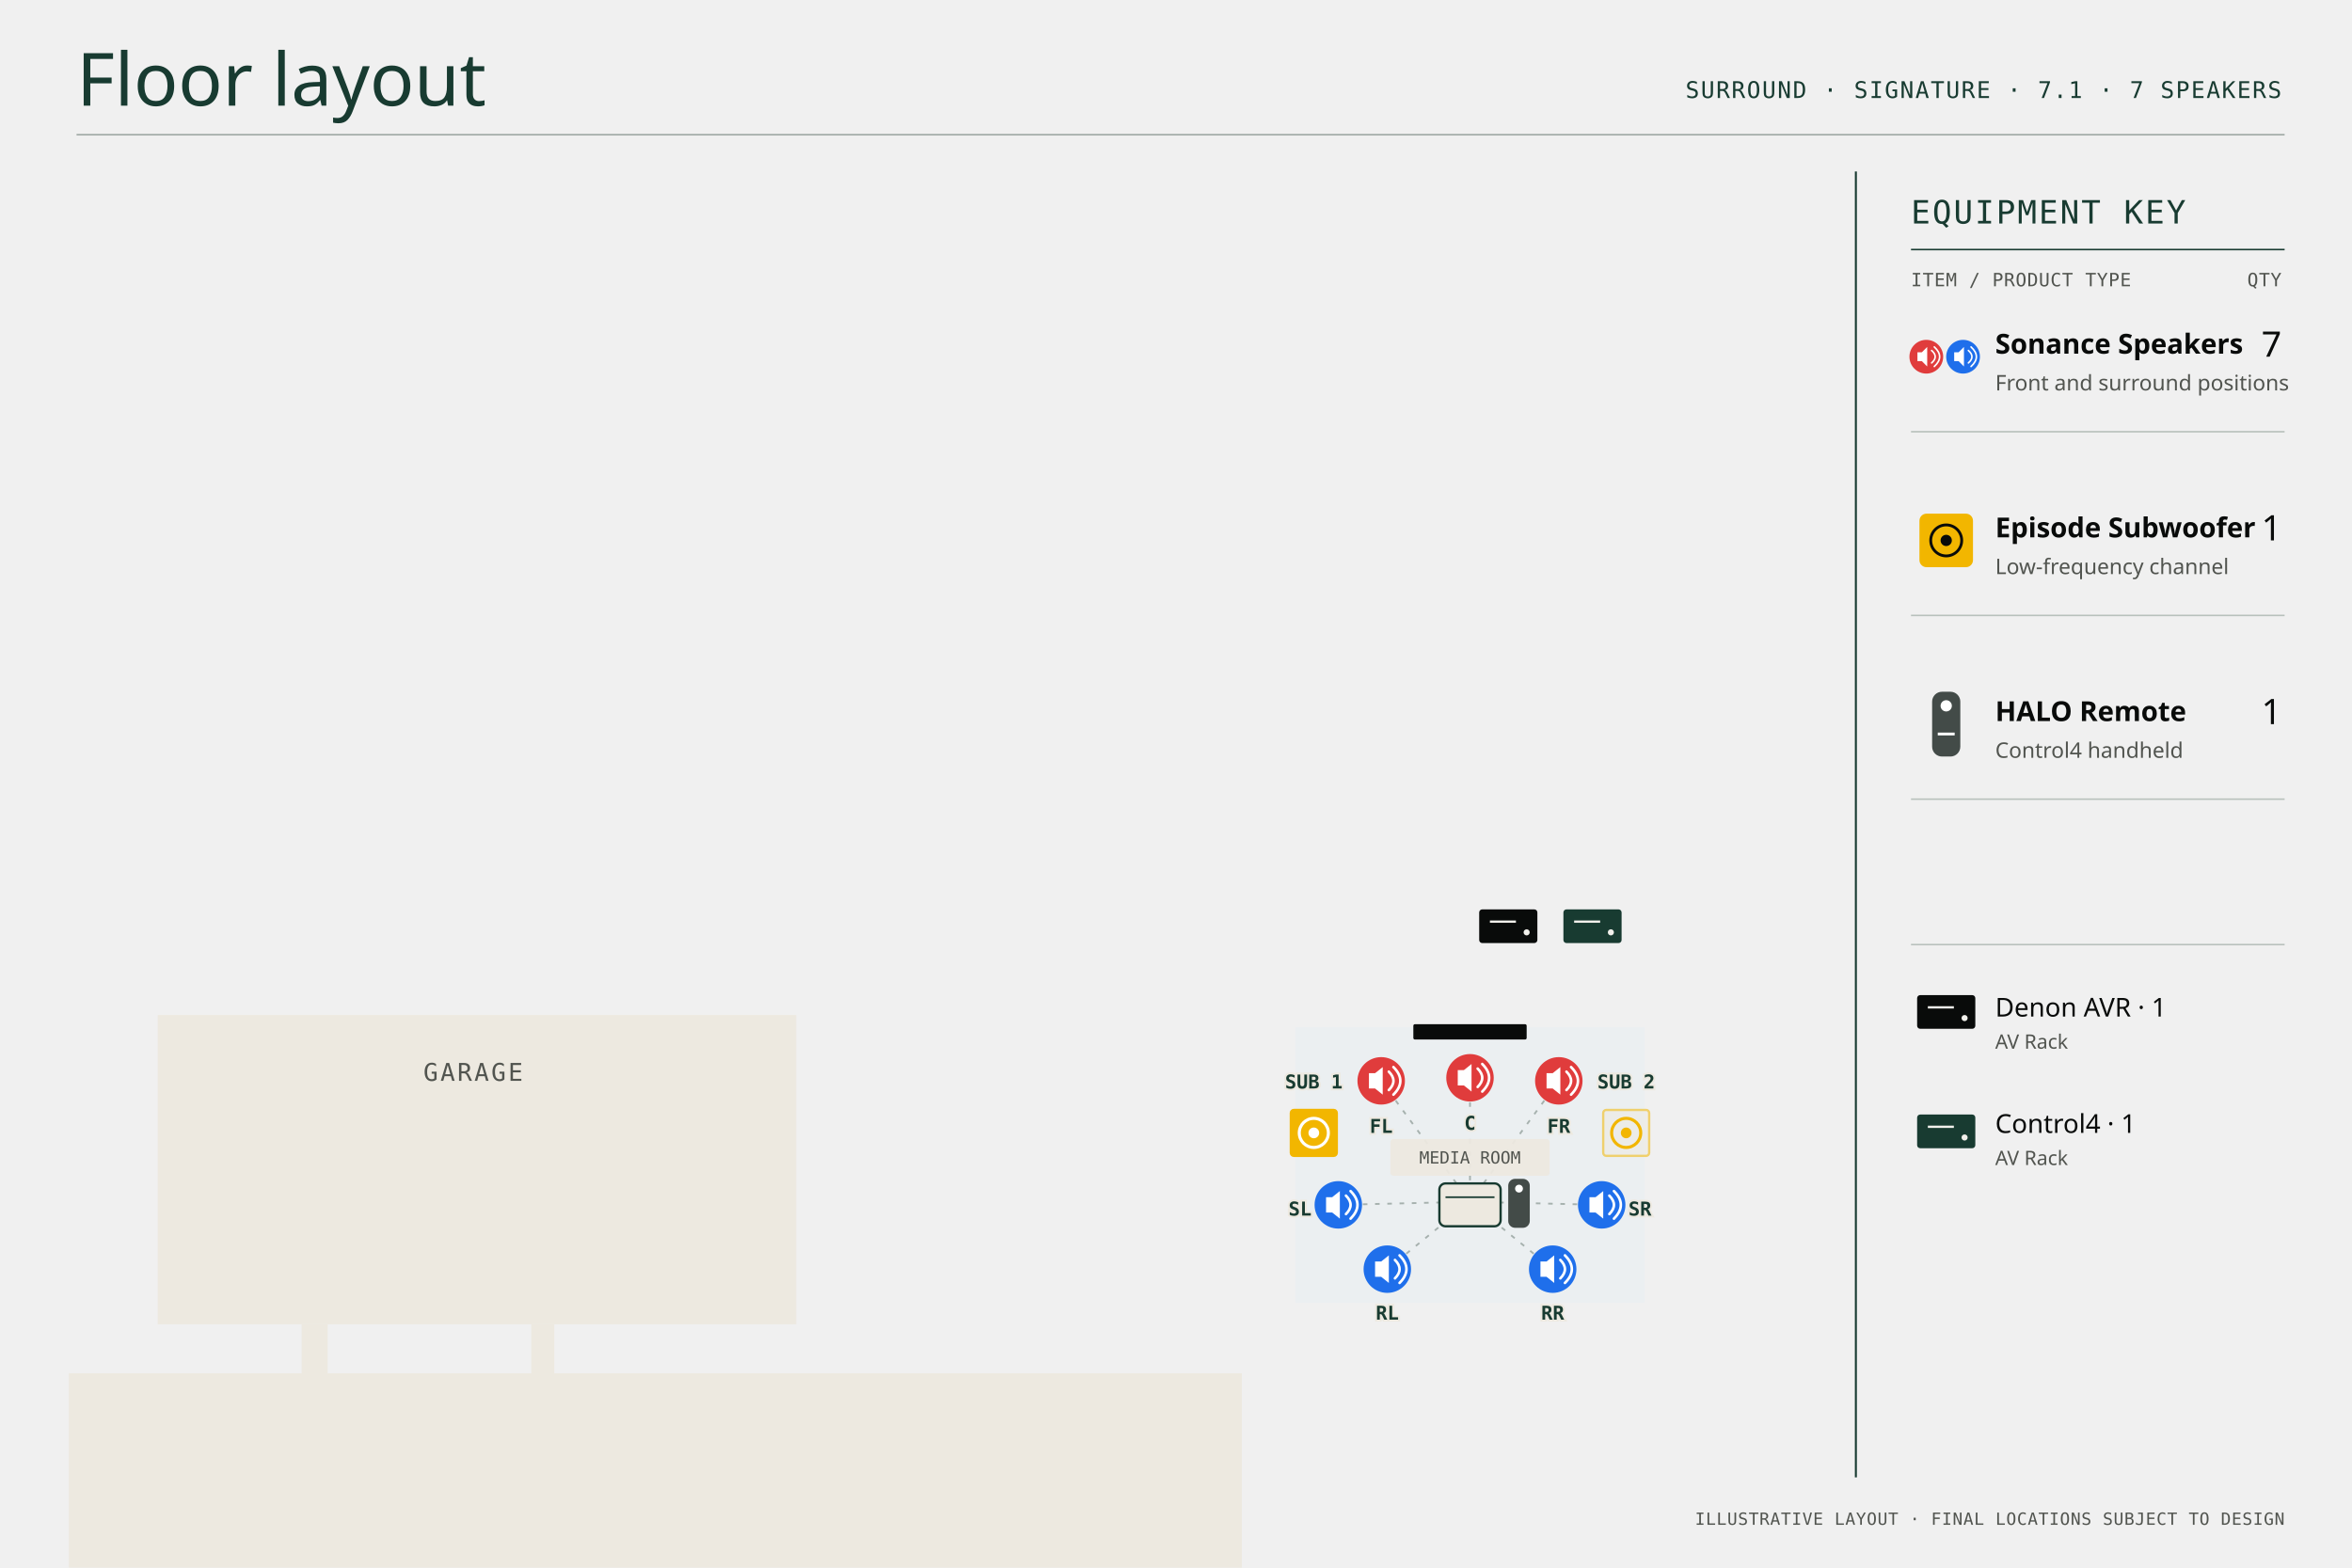
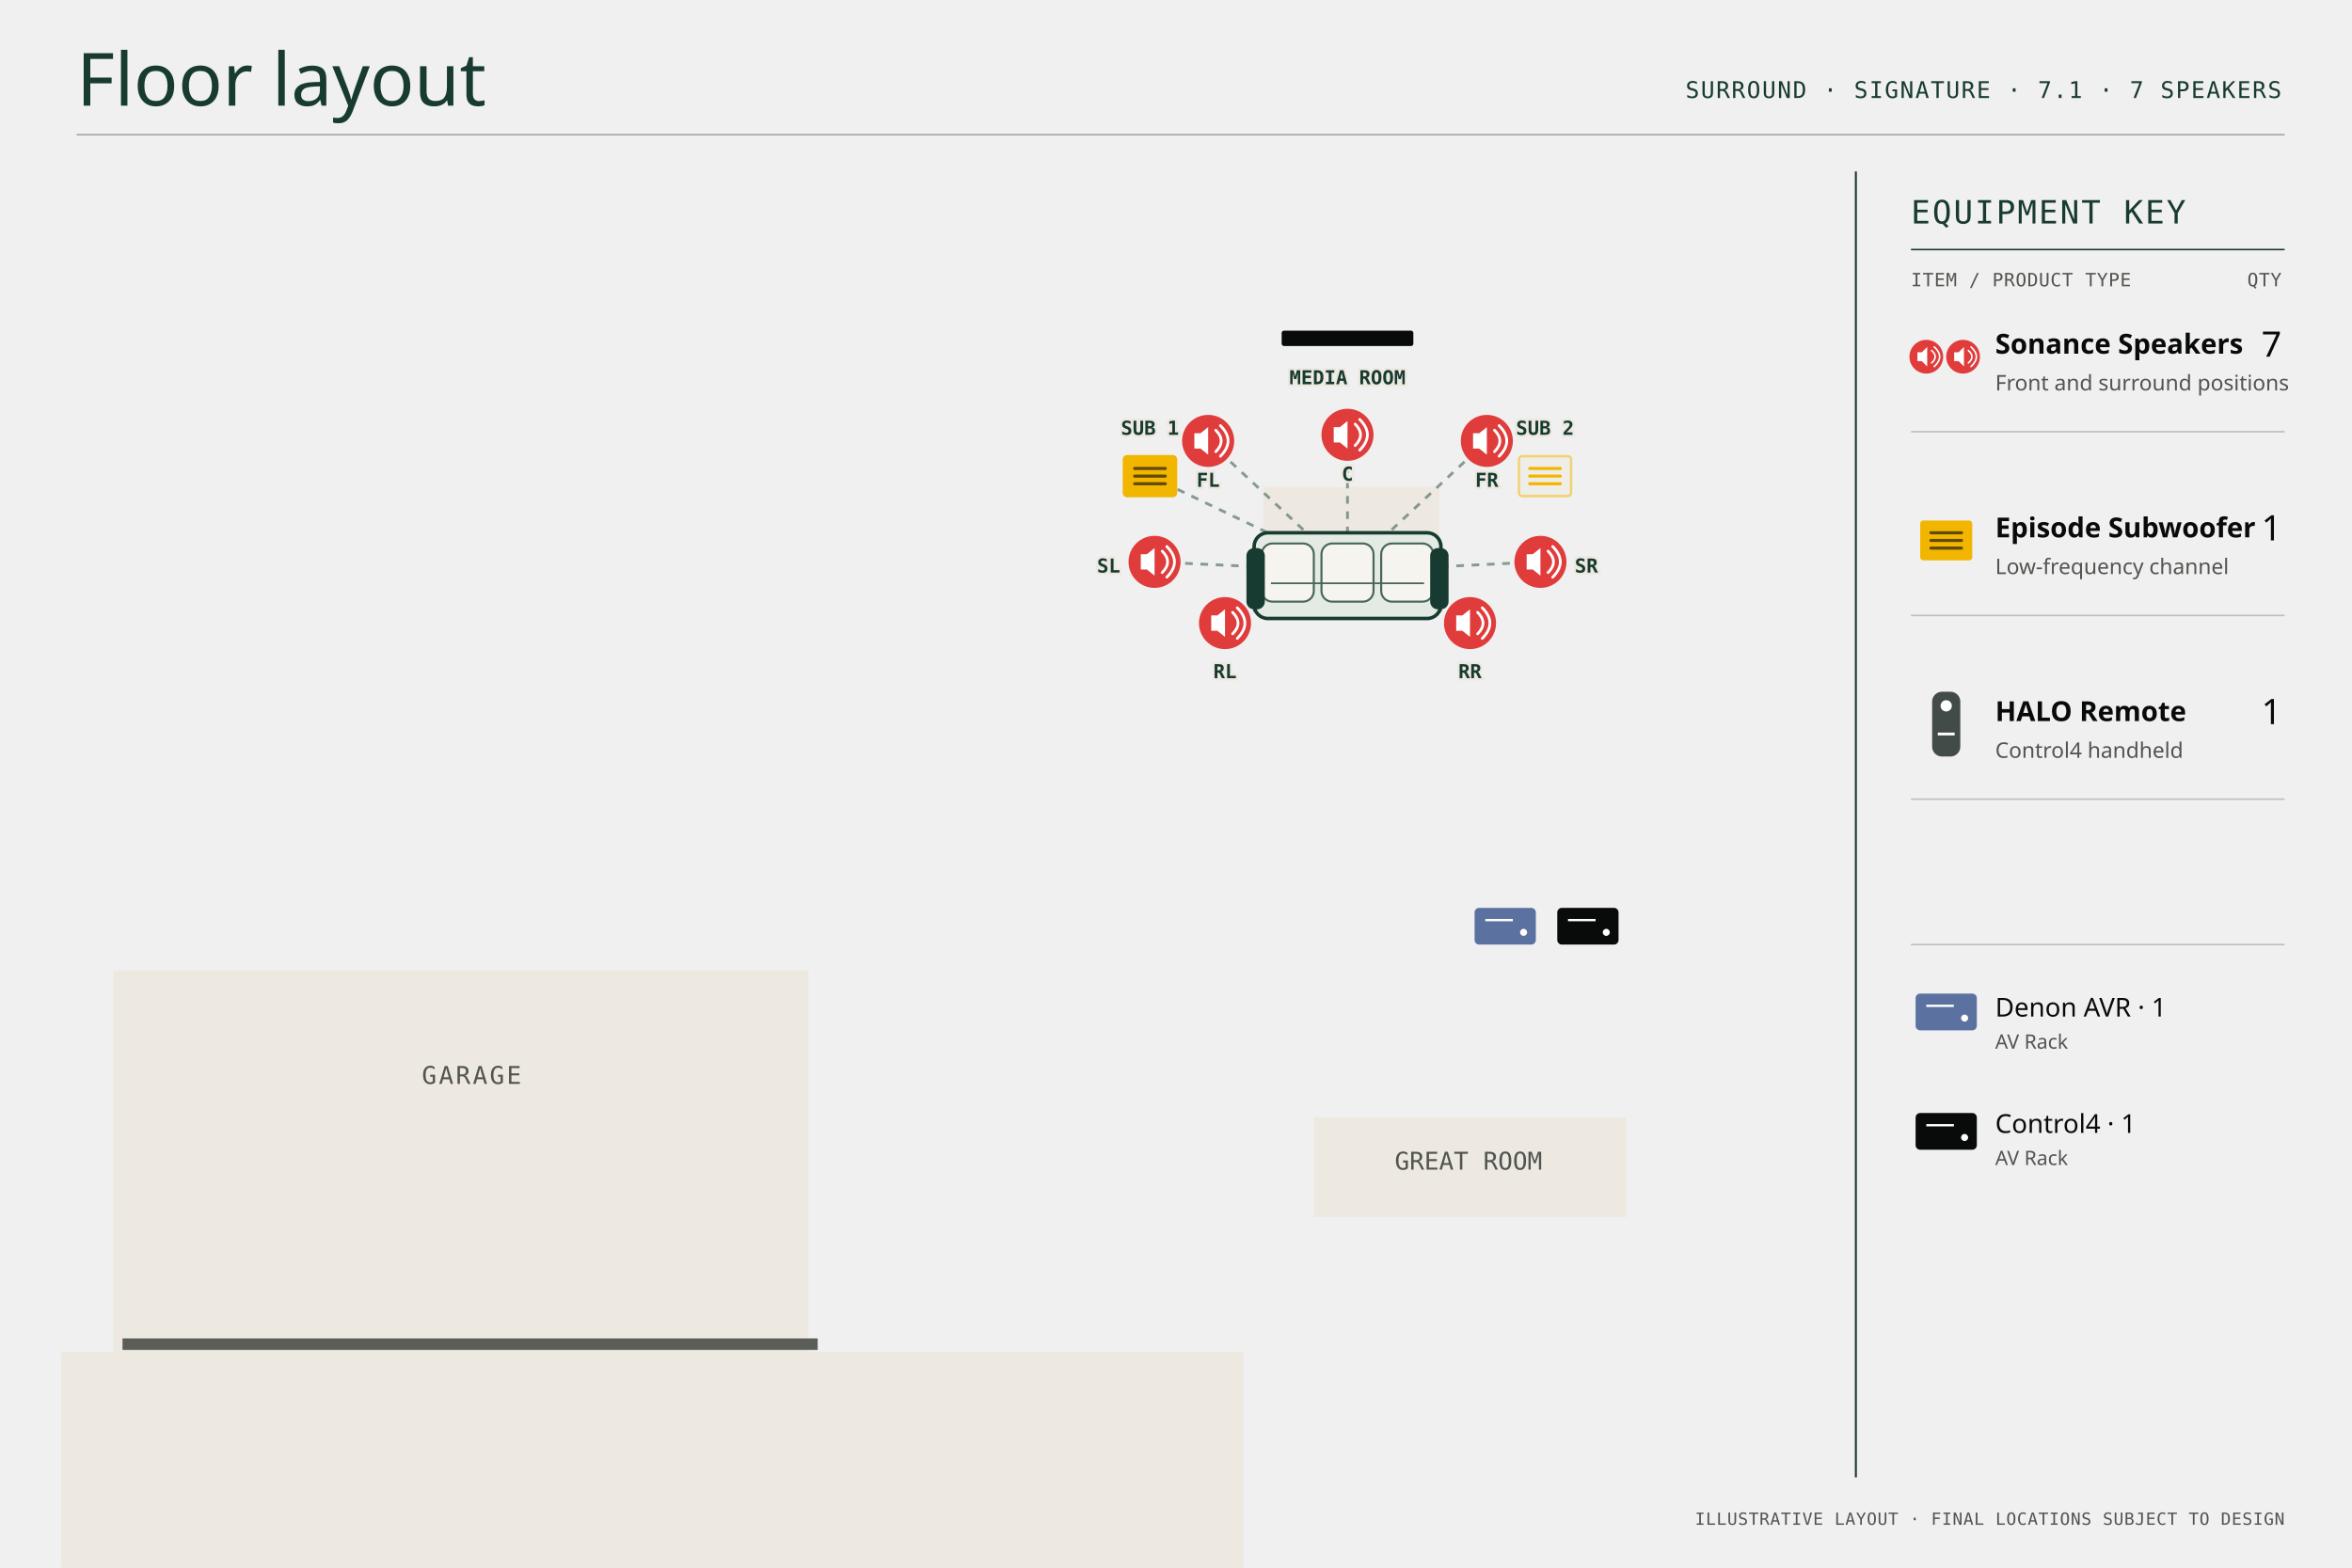
<svg xmlns="http://www.w3.org/2000/svg" viewBox="0 0 1536 1024" width="1536" height="1024" role="img" aria-label="Surround Signature floor layout and equipment key">
  <text x="50" y="69" fill="#183B31" font-family="Schibsted Grotesk,sans-serif" font-size="48">Floor layout</text>
  <text x="1490" y="64" fill="#183B31" font-family="IBM Plex Mono,monospace" font-size="15" letter-spacing=".065em" text-anchor="end">SURROUND · SIGNATURE · 7.1 · 7 SPEAKERS</text>
  <line x1="50" y1="88" x2="1492" y2="88" stroke="#9DA7A3" stroke-width="1" />
-   <g data-pradera-architectural-cleanup="garage">
-     <rect x="103" y="663" width="417" height="202" fill="#EDE9E0" />
-     <rect x="197" y="865" width="17" height="32" fill="#EDE9E0" />
-     <rect x="347" y="865" width="15" height="32" fill="#EDE9E0" />
-     <rect x="45" y="897" width="766" height="127" fill="#EDE9E0" />
-     <text x="309" y="706" font-family="IBM Plex Mono,monospace" font-size="16" font-weight="500" letter-spacing=".09em" fill="#51544F" text-anchor="middle">GARAGE</text>
+   <g data-pradera-architectural-cleanup="garage" aria-label="Open garage architectural reference">
+     <rect x="74" y="634" width="454" height="257" fill="#EDE9E0" />
+     <rect x="40" y="883" width="772" height="141" fill="#EDE9E0" />
+     <line x1="80" y1="878" x2="534" y2="878" stroke="#5B5D58" stroke-width="7.5" />
+     <text x="308" y="708" fill="#51544F" text-anchor="middle" font-family="IBM Plex Mono,monospace" font-size="16" font-weight="500" letter-spacing=".09em">GARAGE</text>
  </g>
-   <rect x="846" y="671" width="228" height="180" fill="#BFE9FC" fill-opacity=".10" />
-   <rect x="923" y="669" width="74" height="10" fill="#090B0A" rx="1" />
-   <g stroke="#52685F" stroke-width="1.2" stroke-dasharray="3 5" stroke-opacity=".45" aria-hidden="true">
-     <line x1="902" y1="706" x2="960" y2="785" />
-     <line x1="960" y1="704" x2="960" y2="785" />
-     <line x1="1018" y1="706" x2="960" y2="785" />
-     <line x1="874" y1="787" x2="960" y2="785" />
-     <line x1="1046" y1="787" x2="960" y2="785" />
-     <line x1="906" y1="829" x2="960" y2="785" />
-     <line x1="1014" y1="829" x2="960" y2="785" />
+   <g data-surround-large-room="true">
+     <rect x="825" y="318" width="115" height="34" fill="#EDE9E0" />
+     <rect x="858" y="730" width="204" height="65" fill="#EDE9E0" />
+     <text x="959" y="764" fill="#51544F" text-anchor="middle" font-family="IBM Plex Mono,monospace" font-size="16" font-weight="500">GREAT ROOM</text>
+     <rect x="837" y="216" width="86" height="10" rx="1.5" fill="#090B0A" />
+     <text x="880" y="251" font-family="IBM Plex Mono,monospace" font-size="12.6" font-weight="600" fill="#183B31" stroke="#EDE9E0" stroke-width="3" paint-order="stroke" text-anchor="middle">MEDIA ROOM</text>
+     <g stroke="#557267" stroke-width="1.85" stroke-dasharray="5 5" stroke-opacity=".68" fill="none" aria-hidden="true">
+       <line x1="789" y1="288" x2="880" y2="373" />
+       <line x1="880" y1="284" x2="880" y2="373" />
+       <line x1="971" y1="288" x2="880" y2="373" />
+       <line x1="754" y1="367" x2="880" y2="373" />
+       <line x1="1006" y1="367" x2="880" y2="373" />
+       <line x1="800" y1="407" x2="880" y2="373" />
+       <line x1="960" y1="407" x2="880" y2="373" />
+       <line x1="751" y1="311" x2="880" y2="373" />
+     </g>
+     <g transform="translate(789,288)" data-active="true">
+       <circle r="17" fill="#E03C3C" />
+       <path d="M-9 -5h4l5 -4v18l-5 -4h-4z" fill="#FFF" />
+       <path d="M5 -7q7 7 0 14M8 -10q10 10 0 20" stroke="#FFF" fill="none" stroke-width="1.8" stroke-linecap="round" />
+     </g>
+     <g transform="translate(880,284)" data-active="true">
+       <circle r="17" fill="#E03C3C" />
+       <path d="M-9 -5h4l5 -4v18l-5 -4h-4z" fill="#FFF" />
+       <path d="M5 -7q7 7 0 14M8 -10q10 10 0 20" stroke="#FFF" fill="none" stroke-width="1.8" stroke-linecap="round" />
+     </g>
+     <g transform="translate(971,288)" data-active="true">
+       <circle r="17" fill="#E03C3C" />
+       <path d="M-9 -5h4l5 -4v18l-5 -4h-4z" fill="#FFF" />
+       <path d="M5 -7q7 7 0 14M8 -10q10 10 0 20" stroke="#FFF" fill="none" stroke-width="1.8" stroke-linecap="round" />
+     </g>
+     <g transform="translate(754,367)" data-active="true">
+       <circle r="17" fill="#E03C3C" />
+       <path d="M-9 -5h4l5 -4v18l-5 -4h-4z" fill="#FFF" />
+       <path d="M5 -7q7 7 0 14M8 -10q10 10 0 20" stroke="#FFF" fill="none" stroke-width="1.8" stroke-linecap="round" />
+     </g>
+     <g transform="translate(1006,367)" data-active="true">
+       <circle r="17" fill="#E03C3C" />
+       <path d="M-9 -5h4l5 -4v18l-5 -4h-4z" fill="#FFF" />
+       <path d="M5 -7q7 7 0 14M8 -10q10 10 0 20" stroke="#FFF" fill="none" stroke-width="1.8" stroke-linecap="round" />
+     </g>
+     <g transform="translate(800,407)" data-active="true">
+       <circle r="17" fill="#E03C3C" />
+       <path d="M-9 -5h4l5 -4v18l-5 -4h-4z" fill="#FFF" />
+       <path d="M5 -7q7 7 0 14M8 -10q10 10 0 20" stroke="#FFF" fill="none" stroke-width="1.8" stroke-linecap="round" />
+     </g>
+     <g transform="translate(960,407)" data-active="true">
+       <circle r="17" fill="#E03C3C" />
+       <path d="M-9 -5h4l5 -4v18l-5 -4h-4z" fill="#FFF" />
+       <path d="M5 -7q7 7 0 14M8 -10q10 10 0 20" stroke="#FFF" fill="none" stroke-width="1.8" stroke-linecap="round" />
+     </g>
+     <g transform="translate(751,311)" data-sub-active="true">
+       <rect x="-17" y="-13" width="34" height="26" rx="2" fill="#F2B600" stroke="#F2B600" stroke-width="1.6" />
+       <path d="M-10 -5H10M-10 0H10M-10 5H10" stroke="#604900" stroke-width="2" stroke-linecap="round" />
+     </g>
+     <g transform="translate(1009,311)" data-sub-active="false">
+       <rect x="-17" y="-13" width="34" height="26" rx="2" fill="#EDE9E0" stroke="#F2B600" stroke-width="1.6" opacity=".52" />
+       <path d="M-10 -5H10M-10 0H10M-10 5H10" stroke="#F2B600" stroke-width="2" stroke-linecap="round" />
+     </g>
+     <text x="789" y="318" font-family="IBM Plex Mono,monospace" font-size="12.6" font-weight="600" fill="#183B31" stroke="#EDE9E0" stroke-width="3" paint-order="stroke" text-anchor="middle">FL</text>
+     <text x="880" y="314" font-family="IBM Plex Mono,monospace" font-size="12.6" font-weight="600" fill="#183B31" stroke="#EDE9E0" stroke-width="3" paint-order="stroke" text-anchor="middle">C</text>
+     <text x="971" y="318" font-family="IBM Plex Mono,monospace" font-size="12.6" font-weight="600" fill="#183B31" stroke="#EDE9E0" stroke-width="3" paint-order="stroke" text-anchor="middle">FR</text>
+     <text x="724" y="374" font-family="IBM Plex Mono,monospace" font-size="12.6" font-weight="600" fill="#183B31" stroke="#EDE9E0" stroke-width="3" paint-order="stroke" text-anchor="middle">SL</text>
+     <text x="1036" y="374" font-family="IBM Plex Mono,monospace" font-size="12.6" font-weight="600" fill="#183B31" stroke="#EDE9E0" stroke-width="3" paint-order="stroke" text-anchor="middle">SR</text>
+     <text x="800" y="443" font-family="IBM Plex Mono,monospace" font-size="12.6" font-weight="600" fill="#183B31" stroke="#EDE9E0" stroke-width="3" paint-order="stroke" text-anchor="middle">RL</text>
+     <text x="960" y="443" font-family="IBM Plex Mono,monospace" font-size="12.6" font-weight="600" fill="#183B31" stroke="#EDE9E0" stroke-width="3" paint-order="stroke" text-anchor="middle">RR</text>
+     <text x="751" y="284" font-family="IBM Plex Mono,monospace" font-size="12.6" font-weight="600" fill="#183B31" stroke="#EDE9E0" stroke-width="3" paint-order="stroke" text-anchor="middle">SUB 1</text>
+     <text x="1009" y="284" font-family="IBM Plex Mono,monospace" font-size="12.6" font-weight="600" fill="#183B31" stroke="#EDE9E0" stroke-width="3" paint-order="stroke" text-anchor="middle">SUB 2</text>
+     <g data-listening-position="880,373" aria-label="Centered three-seat theater sofa" transform="translate(880,373)">
+       <rect x="-61" y="-25" width="122" height="56" rx="9" fill="#E3EBE4" stroke="#183B31" stroke-width="2.3" />
+       <rect x="-56" y="-18" width="34" height="38" rx="7" fill="#F6F4EE" stroke="#48665A" stroke-width="1.35" />
+       <rect x="-17" y="-18" width="34" height="38" rx="7" fill="#F6F4EE" stroke="#48665A" stroke-width="1.35" />
+       <rect x="22" y="-18" width="34" height="38" rx="7" fill="#F6F4EE" stroke="#48665A" stroke-width="1.35" />
+       <rect x="-66" y="-15" width="12" height="40" rx="5" fill="#183B31" />
+       <rect x="54" y="-15" width="12" height="40" rx="5" fill="#183B31" />
+       <path d="M-50 8H50" stroke="#48665A" stroke-width="1.1" />
+     </g>
  </g>
-   <g transform="translate(902,706)" data-active="true">
-     <circle r="15.5" fill="#E03C3C" />
-     <path d="M-8 -5h4l5 -4v18l-5 -4h-4z" fill="white" />
-     <path d="M5 -6q6 6 0 12M8 -9q9 9 0 18" stroke="white" stroke-width="1.7" fill="none" stroke-linecap="round" />
+   <g transform="translate(983,605)" aria-label="receiver in mechanical room">
+     <rect x="-20" y="-12" width="40" height="24" rx="3" fill="#5B72A1" />
+     <path d="M-13 -4H5" stroke="#FFF" stroke-width="1.5" />
+     <circle cx="12" cy="4" r="2.3" fill="#FFF" />
  </g>
-   <g transform="translate(960,704)" data-active="true">
-     <circle r="15.5" fill="#E03C3C" />
-     <path d="M-8 -5h4l5 -4v18l-5 -4h-4z" fill="white" />
-     <path d="M5 -6q6 6 0 12M8 -9q9 9 0 18" stroke="white" stroke-width="1.7" fill="none" stroke-linecap="round" />
-   </g>
-   <g transform="translate(1018,706)" data-active="true">
-     <circle r="15.5" fill="#E03C3C" />
-     <path d="M-8 -5h4l5 -4v18l-5 -4h-4z" fill="white" />
-     <path d="M5 -6q6 6 0 12M8 -9q9 9 0 18" stroke="white" stroke-width="1.7" fill="none" stroke-linecap="round" />
-   </g>
-   <g transform="translate(874,787)" data-active="true">
-     <circle r="15.5" fill="#1F6FEB" />
-     <path d="M-8 -5h4l5 -4v18l-5 -4h-4z" fill="white" />
-     <path d="M5 -6q6 6 0 12M8 -9q9 9 0 18" stroke="white" stroke-width="1.7" fill="none" stroke-linecap="round" />
-   </g>
-   <g transform="translate(1046,787)" data-active="true">
-     <circle r="15.5" fill="#1F6FEB" />
-     <path d="M-8 -5h4l5 -4v18l-5 -4h-4z" fill="white" />
-     <path d="M5 -6q6 6 0 12M8 -9q9 9 0 18" stroke="white" stroke-width="1.7" fill="none" stroke-linecap="round" />
-   </g>
-   <g transform="translate(906,829)" data-active="true">
-     <circle r="15.5" fill="#1F6FEB" />
-     <path d="M-8 -5h4l5 -4v18l-5 -4h-4z" fill="white" />
-     <path d="M5 -6q6 6 0 12M8 -9q9 9 0 18" stroke="white" stroke-width="1.7" fill="none" stroke-linecap="round" />
-   </g>
-   <g transform="translate(1014,829)" data-active="true">
-     <circle r="15.5" fill="#1F6FEB" />
-     <path d="M-8 -5h4l5 -4v18l-5 -4h-4z" fill="white" />
-     <path d="M5 -6q6 6 0 12M8 -9q9 9 0 18" stroke="white" stroke-width="1.7" fill="none" stroke-linecap="round" />
-   </g>
-   <g transform="translate(858,740)" data-sub-active="true">
-     <rect x="-15" y="-15" width="30" height="30" rx="2" fill="#F2B600" stroke="#F2B600" stroke-width="1.5" />
-     <circle r="9.5" fill="none" stroke="white" stroke-width="2" />
-     <circle r="3.5" fill="white" />
-   </g>
-   <g transform="translate(1062,740)" data-sub-active="false">
-     <rect x="-15" y="-15" width="30" height="30" rx="2" fill="#EDE9E0" stroke="#F2B600" stroke-width="1.5" opacity=".55" />
-     <circle r="9.5" fill="none" stroke="#F2B600" stroke-width="2" />
-     <circle r="3.5" fill="#F2B600" />
-   </g>
-   <text x="902" y="740" fill="#183B31" stroke="#EDE9E0" stroke-width="2.5" paint-order="stroke" text-anchor="middle" font-family="IBM Plex Mono,monospace" font-size="12.5" font-weight="600">FL</text>
-   <text x="960" y="738" fill="#183B31" stroke="#EDE9E0" stroke-width="2.5" paint-order="stroke" text-anchor="middle" font-family="IBM Plex Mono,monospace" font-size="12.5" font-weight="600">C</text>
-   <text x="1018" y="740" fill="#183B31" stroke="#EDE9E0" stroke-width="2.5" paint-order="stroke" text-anchor="middle" font-family="IBM Plex Mono,monospace" font-size="12.5" font-weight="600">FR</text>
-   <text x="849" y="794" fill="#183B31" stroke="#EDE9E0" stroke-width="2.5" paint-order="stroke" text-anchor="middle" font-family="IBM Plex Mono,monospace" font-size="12.5" font-weight="600">SL</text>
-   <text x="1071" y="794" fill="#183B31" stroke="#EDE9E0" stroke-width="2.5" paint-order="stroke" text-anchor="middle" font-family="IBM Plex Mono,monospace" font-size="12.5" font-weight="600">SR</text>
-   <text x="906" y="862" fill="#183B31" stroke="#EDE9E0" stroke-width="2.5" paint-order="stroke" text-anchor="middle" font-family="IBM Plex Mono,monospace" font-size="12.5" font-weight="600">RL</text>
-   <text x="1014" y="862" fill="#183B31" stroke="#EDE9E0" stroke-width="2.5" paint-order="stroke" text-anchor="middle" font-family="IBM Plex Mono,monospace" font-size="12.5" font-weight="600">RR</text>
-   <text x="858" y="711" fill="#183B31" stroke="#EDE9E0" stroke-width="2.5" paint-order="stroke" text-anchor="middle" font-family="IBM Plex Mono,monospace" font-size="12.5" font-weight="600">SUB 1</text>
-   <text x="1062" y="711" fill="#183B31" stroke="#EDE9E0" stroke-width="2.5" paint-order="stroke" text-anchor="middle" font-family="IBM Plex Mono,monospace" font-size="12.5" font-weight="600">SUB 2</text>
-   <rect x="908" y="744" width="104" height="24" rx="2" fill="#EDE9E0" fill-opacity=".94" />
-   <text x="960" y="760" text-anchor="middle" font-family="IBM Plex Mono,monospace" font-size="11" fill="#51544F">MEDIA ROOM</text>
-   <g aria-label="center listening position">
-     <rect x="940" y="773" width="40" height="28" rx="4" fill="#EDE9E0" stroke="#183B31" stroke-width="1.5" />
-     <line x1="944" y1="782" x2="976" y2="782" stroke="#183B31" stroke-width="1.1" />
-   </g>
-   <g transform="translate(992,786) scale(.64)" aria-label="HALO remote">
-     <rect x="-11" y="-25" width="22" height="50" rx="7" fill="#434B48" />
-     <circle cy="-15" r="4" fill="white" />
-   </g>
-   <g transform="translate(985,605)" aria-label="receiver in mechanical room">
-     <rect x="-19" y="-11" width="38" height="22" rx="2" fill="#090B0A" />
-     <path d="M-12 -3H5" stroke="#F1F0EB" stroke-width="1.5" />
-     <circle cx="12" cy="4" r="2" fill="#F1F0EB" />
-   </g>
-   <g transform="translate(1040,605)" aria-label="controller in mechanical room">
-     <rect x="-19" y="-11" width="38" height="22" rx="2" fill="#183B31" />
-     <path d="M-12 -3H5" stroke="#F1F0EB" stroke-width="1.5" />
-     <circle cx="12" cy="4" r="2" fill="#F1F0EB" />
+   <g transform="translate(1037,605)" aria-label="controller in mechanical room">
+     <rect x="-20" y="-12" width="40" height="24" rx="3" fill="#090B0A" />
+     <path d="M-13 -4H5" stroke="#FFF" stroke-width="1.5" />
+     <circle cx="12" cy="4" r="2.3" fill="#FFF" />
  </g>
  <line x1="1212" y1="112" x2="1212" y2="965" stroke="#183B31" stroke-width="1.3" />
  <text x="1248" y="146" fill="#183B31" font-family="IBM Plex Mono,monospace" font-size="21" letter-spacing=".06em">EQUIPMENT KEY</text>
  <line x1="1248" y1="163" x2="1492" y2="163" stroke="#183B31" stroke-width="1" />
  <text x="1248" y="187" fill="#51544F" font-family="IBM Plex Mono,monospace" font-size="12" letter-spacing=".03em">ITEM / PRODUCT TYPE</text>
  <text x="1490" y="187" fill="#51544F" font-family="IBM Plex Mono,monospace" font-size="12" letter-spacing=".03em" text-anchor="end">QTY</text>
  <g transform="translate(1258,233) scale(.58)">
    <circle r="19" fill="#E03C3C" />
    <path d="M-10 -5h5l6 -6v22l-6 -6h-5z" fill="white" />
    <path d="M6 -7q8 7 0 14M9 -11q12 11 0 22" fill="none" stroke="white" stroke-width="1.8" stroke-linecap="round" />
  </g>
  <g transform="translate(1282,233) scale(.58)">
-     <circle r="19" fill="#1F6FEB" />
+     <circle r="19" fill="#E03C3C" />
    <path d="M-10 -5h5l6 -6v22l-6 -6h-5z" fill="white" />
    <path d="M6 -7q8 7 0 14M9 -11q12 11 0 22" fill="none" stroke="white" stroke-width="1.8" stroke-linecap="round" />
  </g>
  <text x="1303" y="231" fill="#090B0A" font-family="Instrument Sans,sans-serif" font-size="18" font-weight="600">Sonance Speakers</text>
  <text x="1303" y="255" fill="#51544F" font-family="Instrument Sans,sans-serif" font-size="14">Front and surround positions</text>
  <text x="1490" y="233" fill="#090B0A" font-family="Instrument Sans,sans-serif" font-size="23" text-anchor="end">7</text>
  <line x1="1248" y1="282" x2="1492" y2="282" stroke="#B8C1BC" stroke-width="1" />
-   <g transform="translate(1271,353) scale(0.92)">
-     <rect x="-19" y="-19" width="38" height="38" rx="5" fill="#F2B600" />
-     <circle r="11" fill="none" stroke="#090B0A" stroke-width="2" />
-     <circle r="4" fill="#090B0A" />
+   <g transform="translate(1271,353)" aria-label="Episode subwoofer">
+     <rect x="-17" y="-13" width="34" height="26" rx="2" fill="#F2B600" />
+     <path d="M-10 -5H10M-10 0H10M-10 5H10" stroke="#604900" stroke-width="2" stroke-linecap="round" />
  </g>
  <text x="1303" y="351" fill="#090B0A" font-family="Instrument Sans,sans-serif" font-size="18" font-weight="600">Episode Subwoofer</text>
  <text x="1303" y="375" fill="#51544F" font-family="Instrument Sans,sans-serif" font-size="14">Low-frequency channel</text>
  <text x="1490" y="353" fill="#090B0A" font-family="Instrument Sans,sans-serif" font-size="23" text-anchor="end">1</text>
  <line x1="1248" y1="402" x2="1492" y2="402" stroke="#B8C1BC" stroke-width="1" />
  <g transform="translate(1271,473) scale(0.92)">
    <rect x="-10" y="-23" width="20" height="46" rx="7" fill="#434B48" />
    <circle cy="-13" r="4" fill="white" />
    <path d="M-6 7h12" stroke="white" stroke-width="2" />
  </g>
  <text x="1303" y="471" fill="#090B0A" font-family="Instrument Sans,sans-serif" font-size="18" font-weight="600">HALO Remote</text>
  <text x="1303" y="495" fill="#51544F" font-family="Instrument Sans,sans-serif" font-size="14">Control4 handheld</text>
  <text x="1490" y="473" fill="#090B0A" font-family="Instrument Sans,sans-serif" font-size="23" text-anchor="end">1</text>
  <line x1="1248" y1="522" x2="1492" y2="522" stroke="#B8C1BC" stroke-width="1" />
  <line x1="1248" y1="617" x2="1492" y2="617" stroke="#B8C1BC" />
  <g transform="translate(1271,661)" aria-label="receiver in mechanical room">
-     <rect x="-19" y="-11" width="38" height="22" rx="2" fill="#090B0A" />
-     <path d="M-12 -3H5" stroke="#F1F0EB" stroke-width="1.5" />
-     <circle cx="12" cy="4" r="2" fill="#F1F0EB" />
+     <rect x="-20" y="-12" width="40" height="24" rx="3" fill="#5B72A1" />
+     <path d="M-13 -4H5" stroke="#FFF" stroke-width="1.5" />
+     <circle cx="12" cy="4" r="2.3" fill="#FFF" />
  </g>
  <text x="1303" y="664" fill="#090B0A" font-family="Instrument Sans,sans-serif" font-size="17">Denon AVR · 1</text>
  <text x="1303" y="685" fill="#51544F" font-family="Instrument Sans,sans-serif" font-size="13">AV Rack</text>
  <g transform="translate(1271,739)" aria-label="controller in mechanical room">
-     <rect x="-19" y="-11" width="38" height="22" rx="2" fill="#183B31" />
-     <path d="M-12 -3H5" stroke="#F1F0EB" stroke-width="1.5" />
-     <circle cx="12" cy="4" r="2" fill="#F1F0EB" />
+     <rect x="-20" y="-12" width="40" height="24" rx="3" fill="#090B0A" />
+     <path d="M-13 -4H5" stroke="#FFF" stroke-width="1.5" />
+     <circle cx="12" cy="4" r="2.3" fill="#FFF" />
  </g>
  <text x="1303" y="740" fill="#090B0A" font-family="Instrument Sans,sans-serif" font-size="17">Control4 · 1</text>
  <text x="1303" y="761" fill="#51544F" font-family="Instrument Sans,sans-serif" font-size="13">AV Rack</text>
  <text x="1492" y="996" fill="#51544F" font-family="IBM Plex Mono,monospace" font-size="11" letter-spacing=".035em" text-anchor="end">ILLUSTRATIVE LAYOUT · FINAL LOCATIONS SUBJECT TO DESIGN</text>
</svg>
